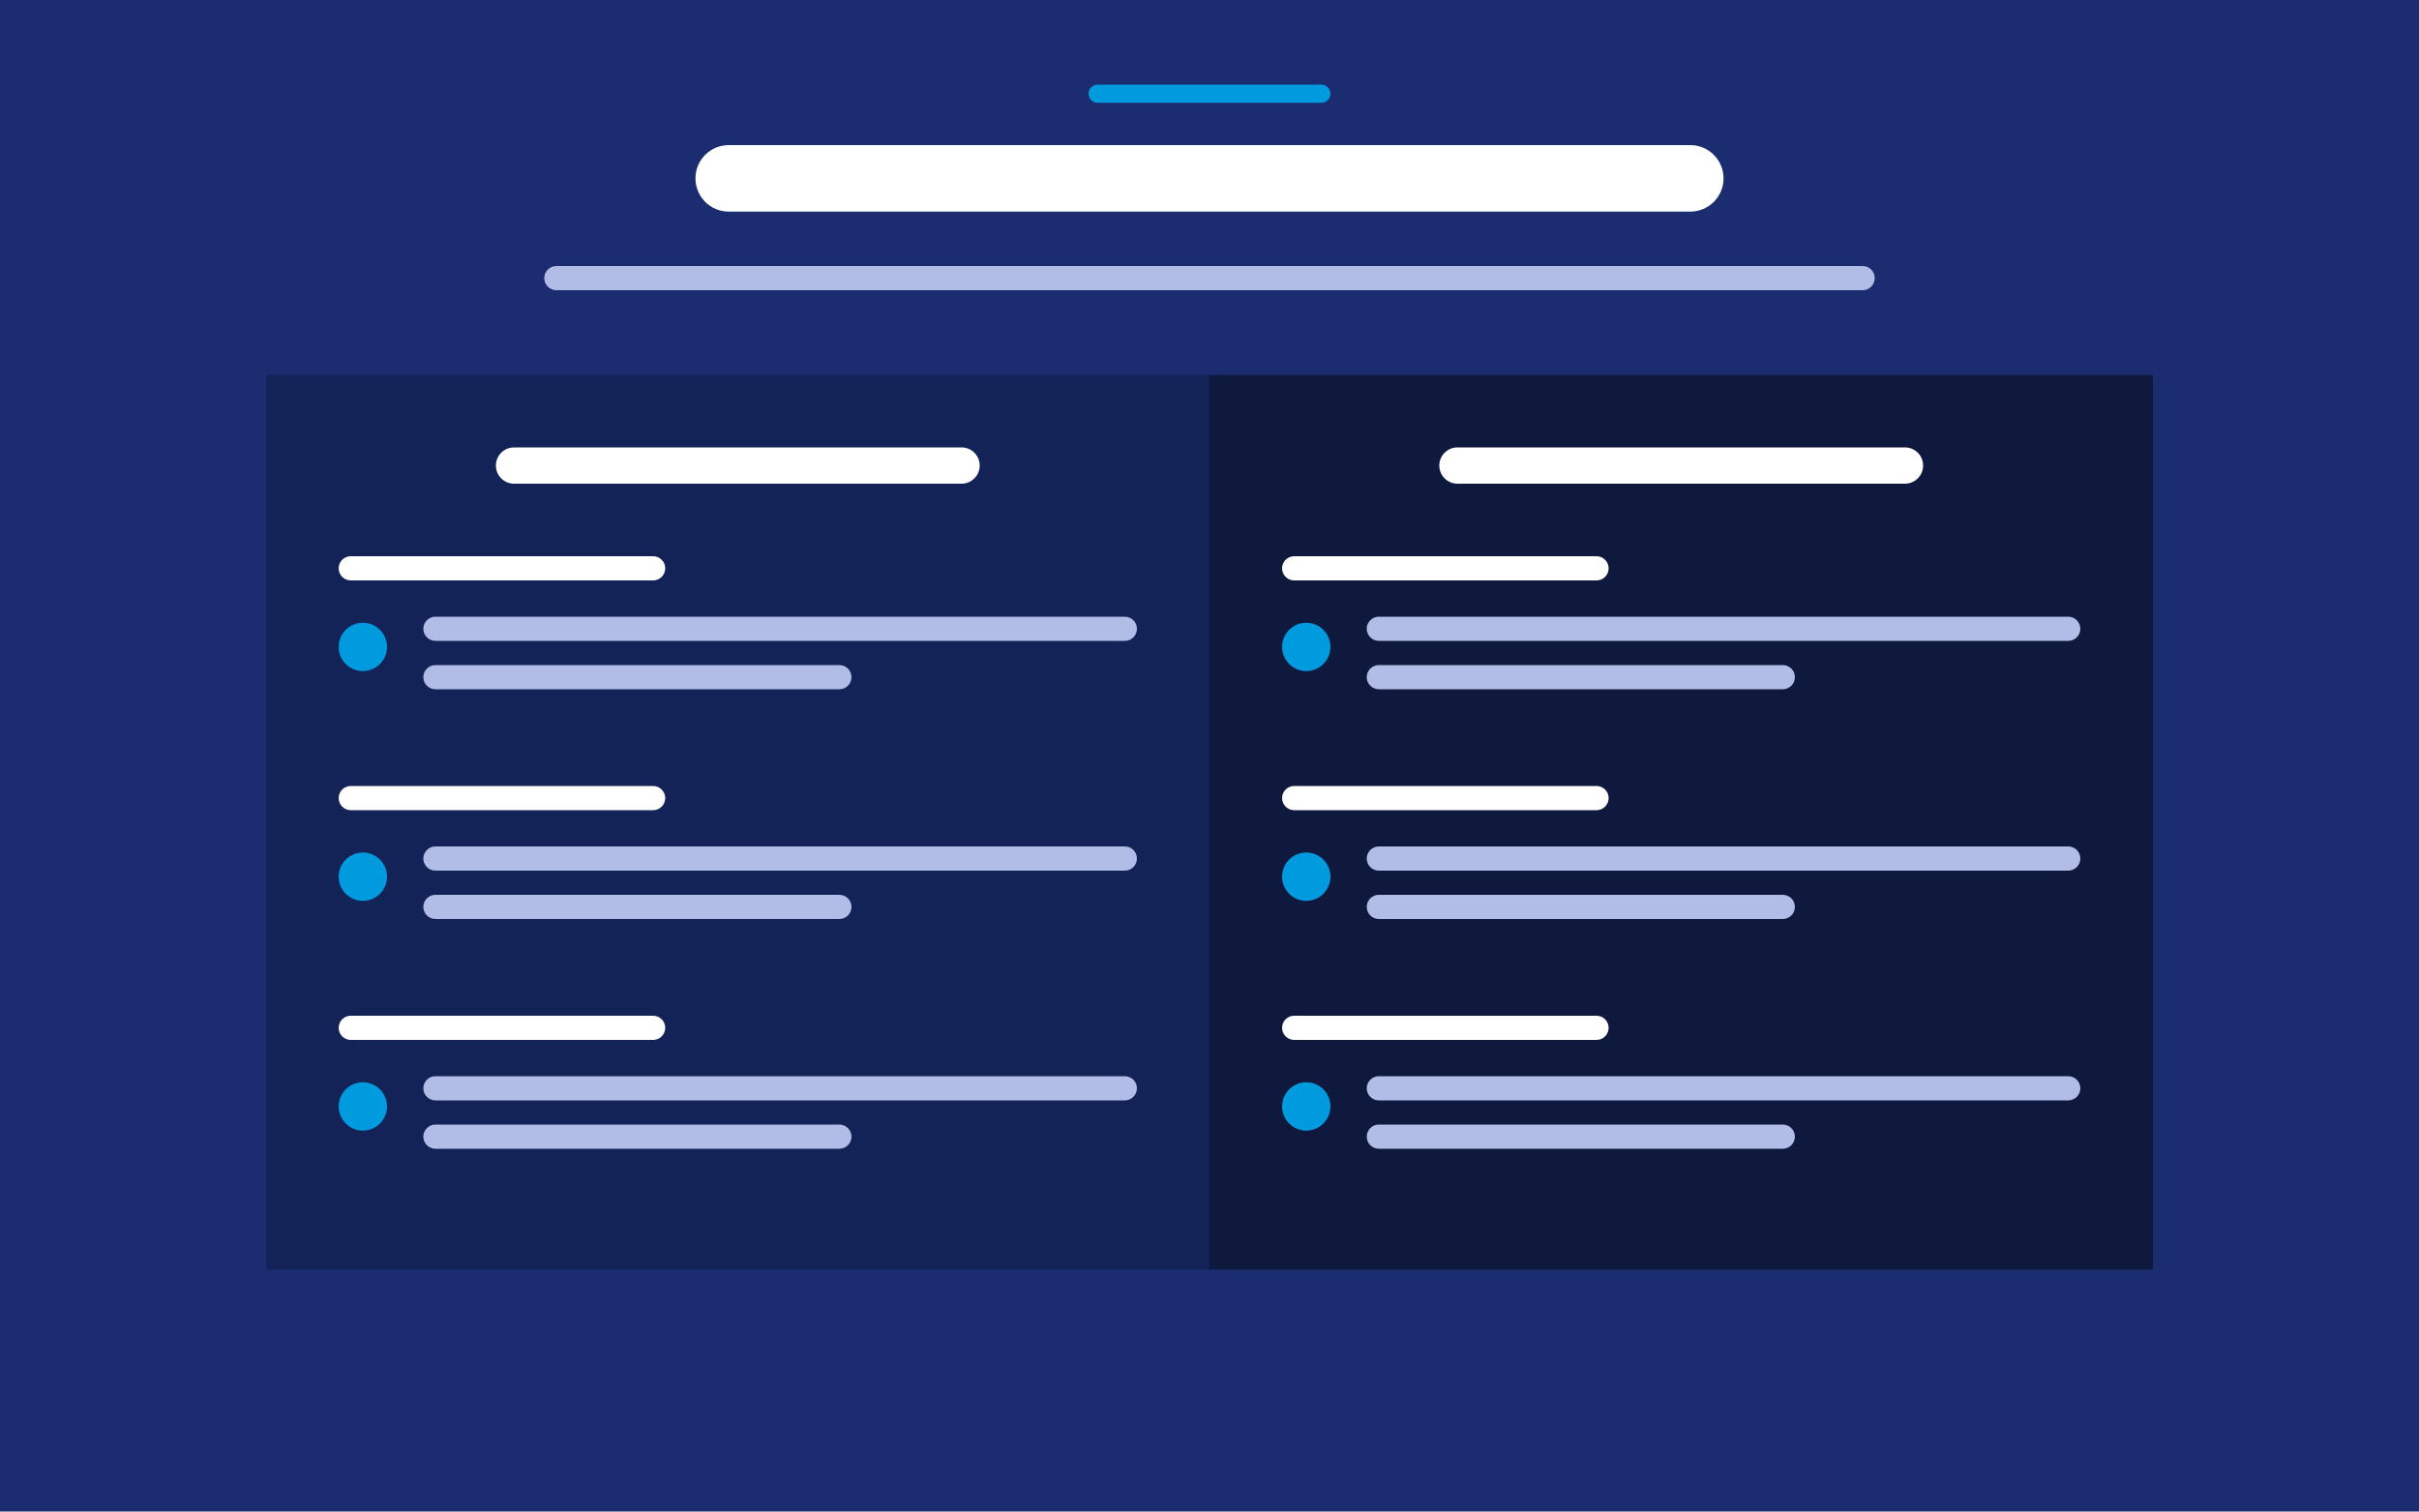
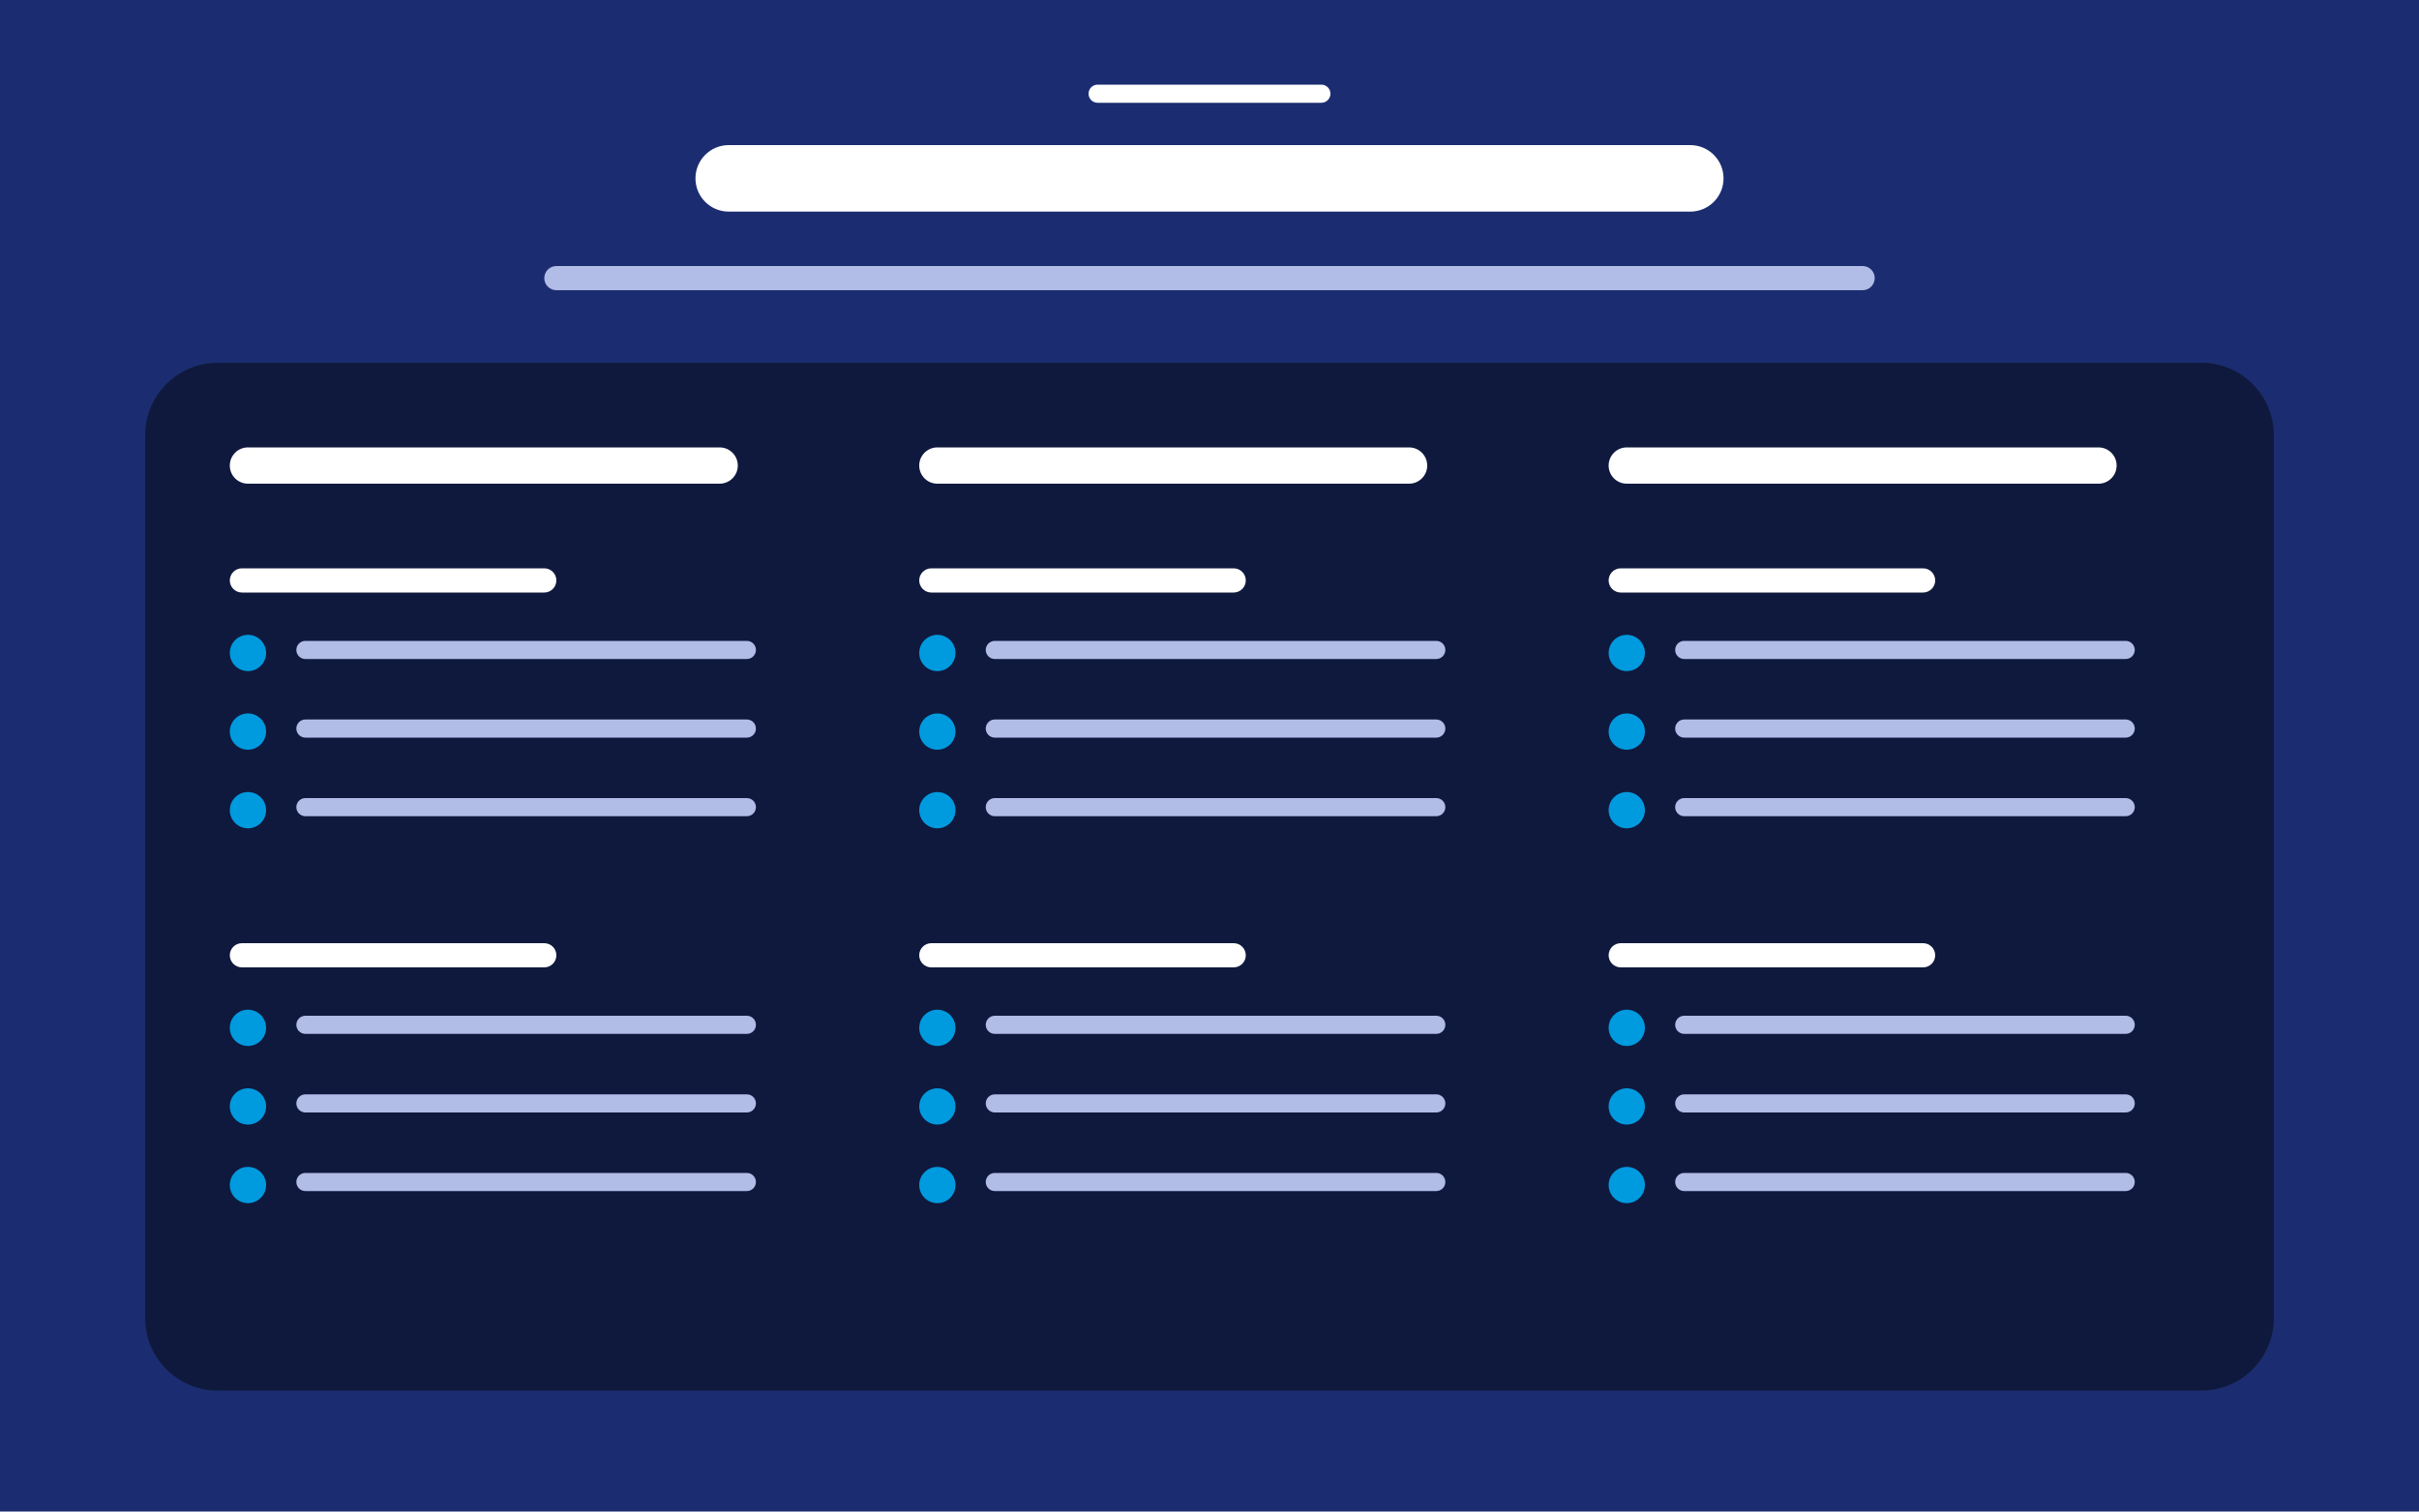
<svg xmlns="http://www.w3.org/2000/svg" viewBox="0 0 400 250" width="400" height="250">
  <rect width="400" height="250" fill="#1B2D70" />
-   <rect x="180.0" y="14" width="40" height="3" rx="1.5" fill="#009ADF" />
+   <rect x="180.0" y="14" width="40" height="3" rx="1.5" fill="#FFFFFF" />
  <rect x="115.0" y="24" width="170" height="11" rx="5.5" fill="#FFFFFF" />
  <rect x="90.0" y="44" width="220" height="4" rx="2.0" fill="#B1BCE7" />
-   <rect x="44" y="62" width="156" height="148" rx="0" fill="#132257" />
-   <rect x="82" y="74" width="80" height="6" rx="3.0" fill="#FFFFFF" />
-   <rect x="56" y="92" width="54" height="4" rx="2" fill="#FFFFFF" />
-   <circle cx="60" cy="107" r="4" fill="#009ADF" />
-   <rect x="70" y="102" width="118" height="4" rx="2.0" fill="#B1BCE7" />
-   <rect x="70" y="110" width="70.8" height="4" rx="2.0" fill="#B1BCE7" />
-   <rect x="56" y="130" width="54" height="4" rx="2" fill="#FFFFFF" />
-   <circle cx="60" cy="145" r="4" fill="#009ADF" />
-   <rect x="70" y="140" width="118" height="4" rx="2.0" fill="#B1BCE7" />
-   <rect x="70" y="148" width="70.8" height="4" rx="2.0" fill="#B1BCE7" />
-   <rect x="56" y="168" width="54" height="4" rx="2" fill="#FFFFFF" />
-   <circle cx="60" cy="183" r="4" fill="#009ADF" />
-   <rect x="70" y="178" width="118" height="4" rx="2.0" fill="#B1BCE7" />
-   <rect x="70" y="186" width="70.8" height="4" rx="2.0" fill="#B1BCE7" />
-   <rect x="200" y="62" width="156" height="148" rx="0" fill="#0F193D" />
-   <rect x="238" y="74" width="80" height="6" rx="3.0" fill="#FFFFFF" />
-   <rect x="212" y="92" width="54" height="4" rx="2" fill="#FFFFFF" />
-   <circle cx="216" cy="107" r="4" fill="#009ADF" />
-   <rect x="226" y="102" width="118" height="4" rx="2.0" fill="#B1BCE7" />
-   <rect x="226" y="110" width="70.8" height="4" rx="2.0" fill="#B1BCE7" />
-   <rect x="212" y="130" width="54" height="4" rx="2" fill="#FFFFFF" />
-   <circle cx="216" cy="145" r="4" fill="#009ADF" />
-   <rect x="226" y="140" width="118" height="4" rx="2.0" fill="#B1BCE7" />
-   <rect x="226" y="148" width="70.8" height="4" rx="2.0" fill="#B1BCE7" />
-   <rect x="212" y="168" width="54" height="4" rx="2" fill="#FFFFFF" />
-   <circle cx="216" cy="183" r="4" fill="#009ADF" />
-   <rect x="226" y="178" width="118" height="4" rx="2.0" fill="#B1BCE7" />
-   <rect x="226" y="186" width="70.8" height="4" rx="2.0" fill="#B1BCE7" />
+   <rect x="24" y="60" width="352" height="170" rx="12" fill="#0F193D" />
+   <rect x="38" y="74" width="84" height="6" rx="3.0" fill="#FFFFFF" />
+   <rect x="38" y="94" width="54" height="4" rx="2" fill="#FFFFFF" />
+   <circle cx="41" cy="108" r="3" fill="#009ADF" />
+   <rect x="49" y="106" width="76" height="3" rx="1.5" fill="#B1BCE7" />
+   <circle cx="41" cy="121" r="3" fill="#009ADF" />
+   <rect x="49" y="119" width="76" height="3" rx="1.5" fill="#B1BCE7" />
+   <circle cx="41" cy="134" r="3" fill="#009ADF" />
+   <rect x="49" y="132" width="76" height="3" rx="1.5" fill="#B1BCE7" />
+   <rect x="38" y="156" width="54" height="4" rx="2" fill="#FFFFFF" />
+   <circle cx="41" cy="170" r="3" fill="#009ADF" />
+   <rect x="49" y="168" width="76" height="3" rx="1.5" fill="#B1BCE7" />
+   <circle cx="41" cy="183" r="3" fill="#009ADF" />
+   <rect x="49" y="181" width="76" height="3" rx="1.5" fill="#B1BCE7" />
+   <circle cx="41" cy="196" r="3" fill="#009ADF" />
+   <rect x="49" y="194" width="76" height="3" rx="1.5" fill="#B1BCE7" />
+   <rect x="152" y="74" width="84" height="6" rx="3.0" fill="#FFFFFF" />
+   <rect x="152" y="94" width="54" height="4" rx="2" fill="#FFFFFF" />
+   <circle cx="155" cy="108" r="3" fill="#009ADF" />
+   <rect x="163" y="106" width="76" height="3" rx="1.5" fill="#B1BCE7" />
+   <circle cx="155" cy="121" r="3" fill="#009ADF" />
+   <rect x="163" y="119" width="76" height="3" rx="1.5" fill="#B1BCE7" />
+   <circle cx="155" cy="134" r="3" fill="#009ADF" />
+   <rect x="163" y="132" width="76" height="3" rx="1.5" fill="#B1BCE7" />
+   <rect x="152" y="156" width="54" height="4" rx="2" fill="#FFFFFF" />
+   <circle cx="155" cy="170" r="3" fill="#009ADF" />
+   <rect x="163" y="168" width="76" height="3" rx="1.5" fill="#B1BCE7" />
+   <circle cx="155" cy="183" r="3" fill="#009ADF" />
+   <rect x="163" y="181" width="76" height="3" rx="1.5" fill="#B1BCE7" />
+   <circle cx="155" cy="196" r="3" fill="#009ADF" />
+   <rect x="163" y="194" width="76" height="3" rx="1.5" fill="#B1BCE7" />
+   <rect x="266" y="74" width="84" height="6" rx="3.0" fill="#FFFFFF" />
+   <rect x="266" y="94" width="54" height="4" rx="2" fill="#FFFFFF" />
+   <circle cx="269" cy="108" r="3" fill="#009ADF" />
+   <rect x="277" y="106" width="76" height="3" rx="1.5" fill="#B1BCE7" />
+   <circle cx="269" cy="121" r="3" fill="#009ADF" />
+   <rect x="277" y="119" width="76" height="3" rx="1.5" fill="#B1BCE7" />
+   <circle cx="269" cy="134" r="3" fill="#009ADF" />
+   <rect x="277" y="132" width="76" height="3" rx="1.5" fill="#B1BCE7" />
+   <rect x="266" y="156" width="54" height="4" rx="2" fill="#FFFFFF" />
+   <circle cx="269" cy="170" r="3" fill="#009ADF" />
+   <rect x="277" y="168" width="76" height="3" rx="1.5" fill="#B1BCE7" />
+   <circle cx="269" cy="183" r="3" fill="#009ADF" />
+   <rect x="277" y="181" width="76" height="3" rx="1.5" fill="#B1BCE7" />
+   <circle cx="269" cy="196" r="3" fill="#009ADF" />
+   <rect x="277" y="194" width="76" height="3" rx="1.5" fill="#B1BCE7" />
</svg>
